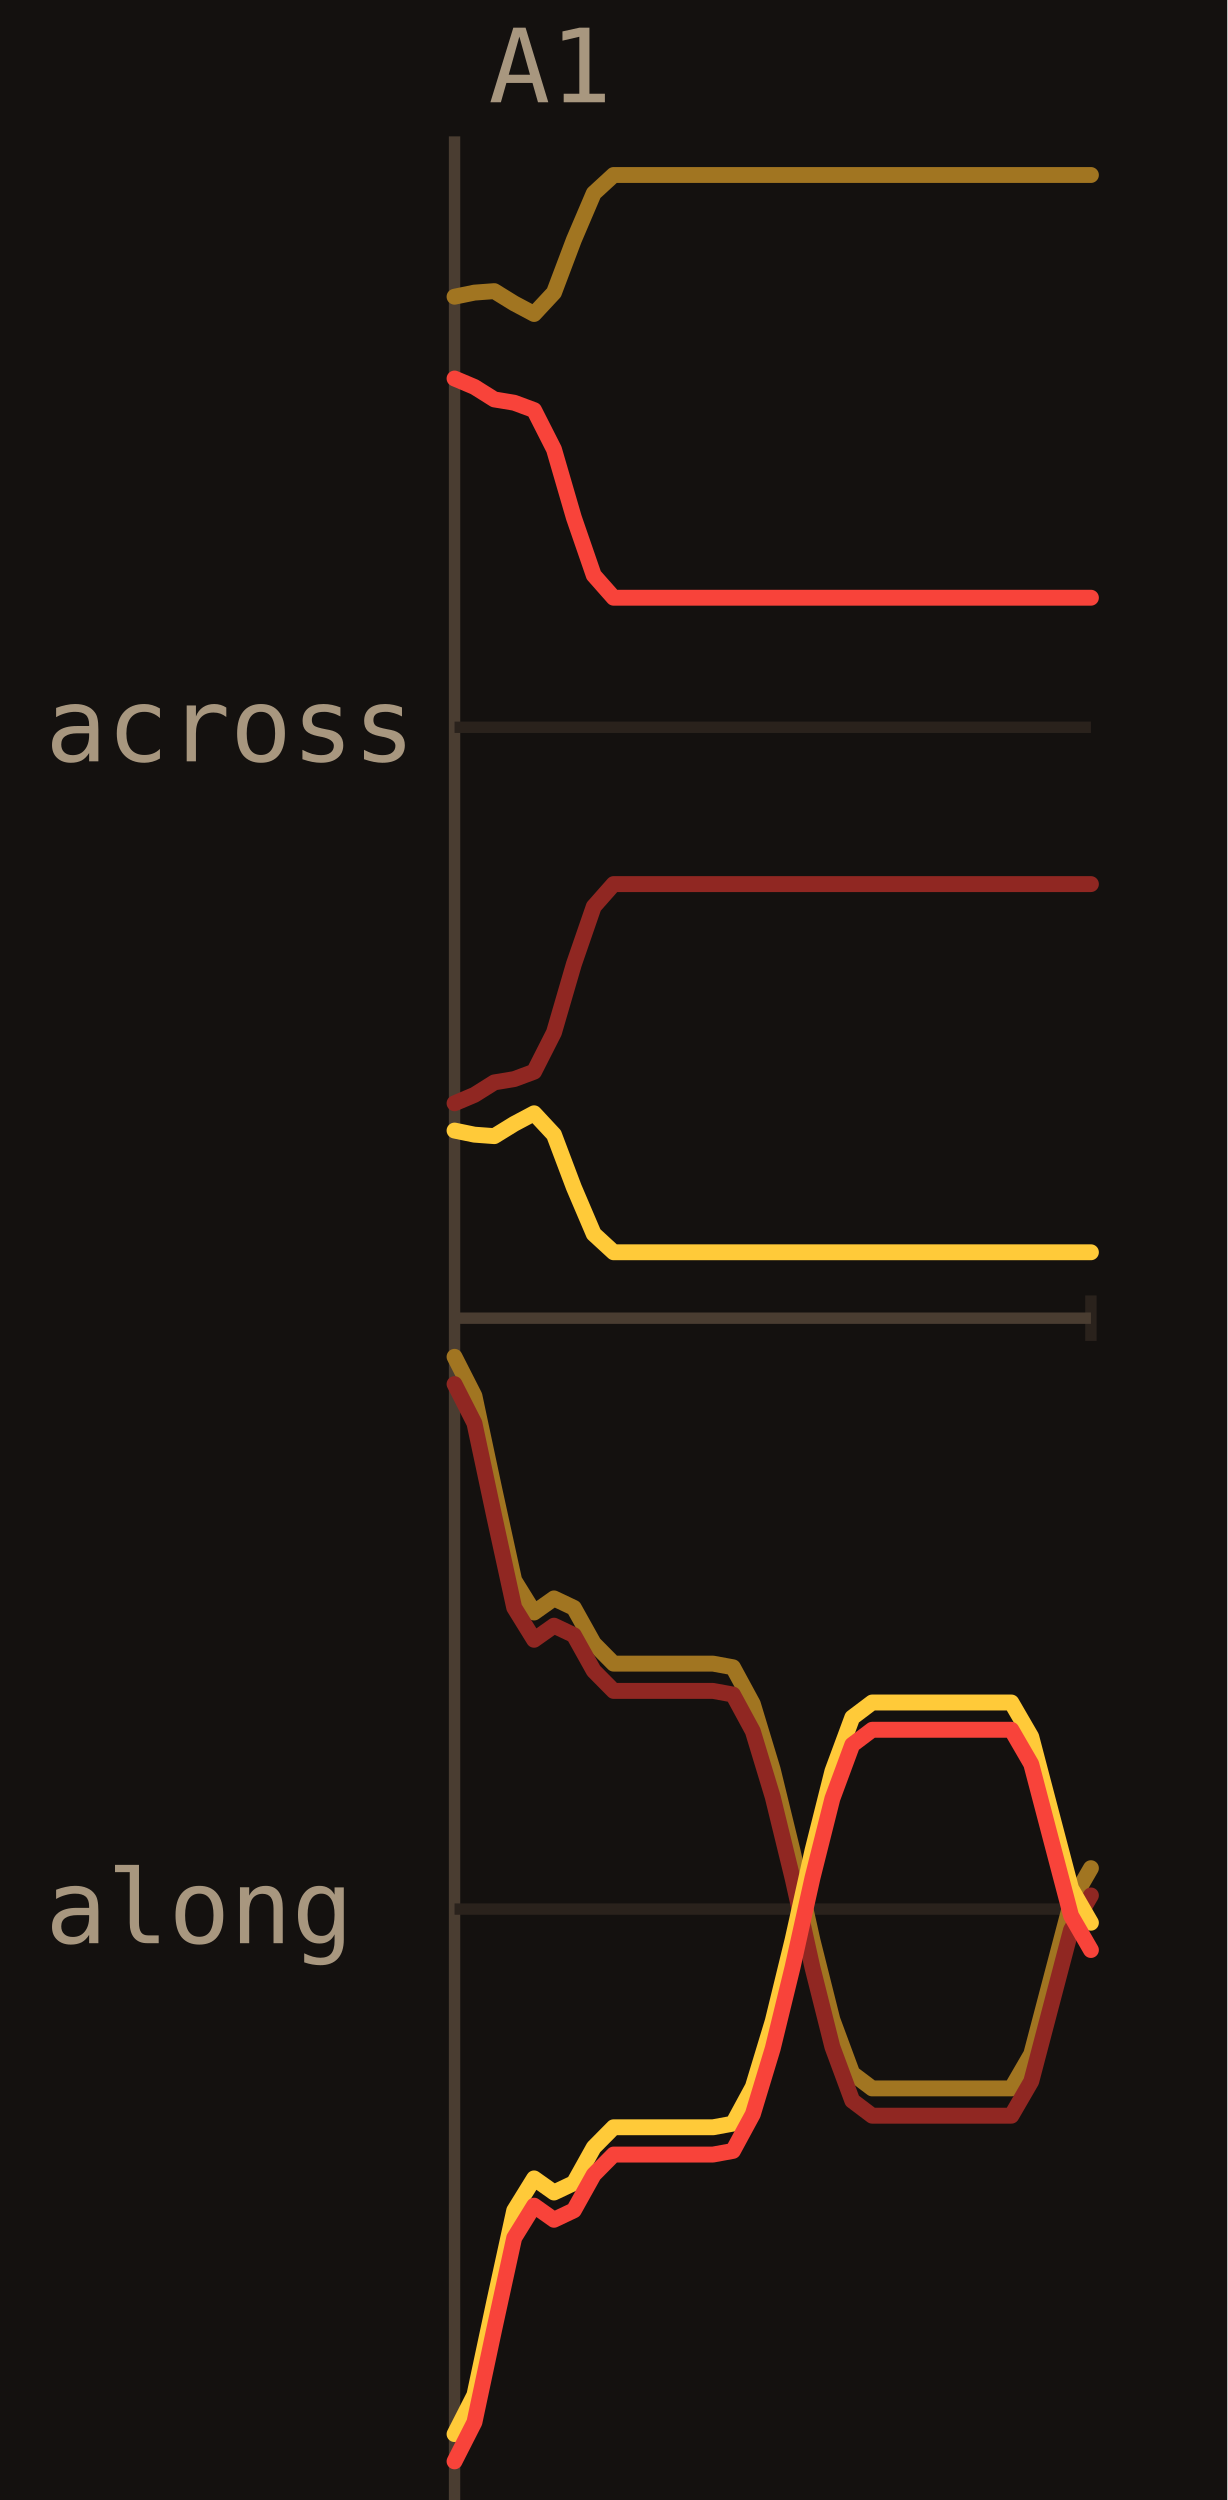
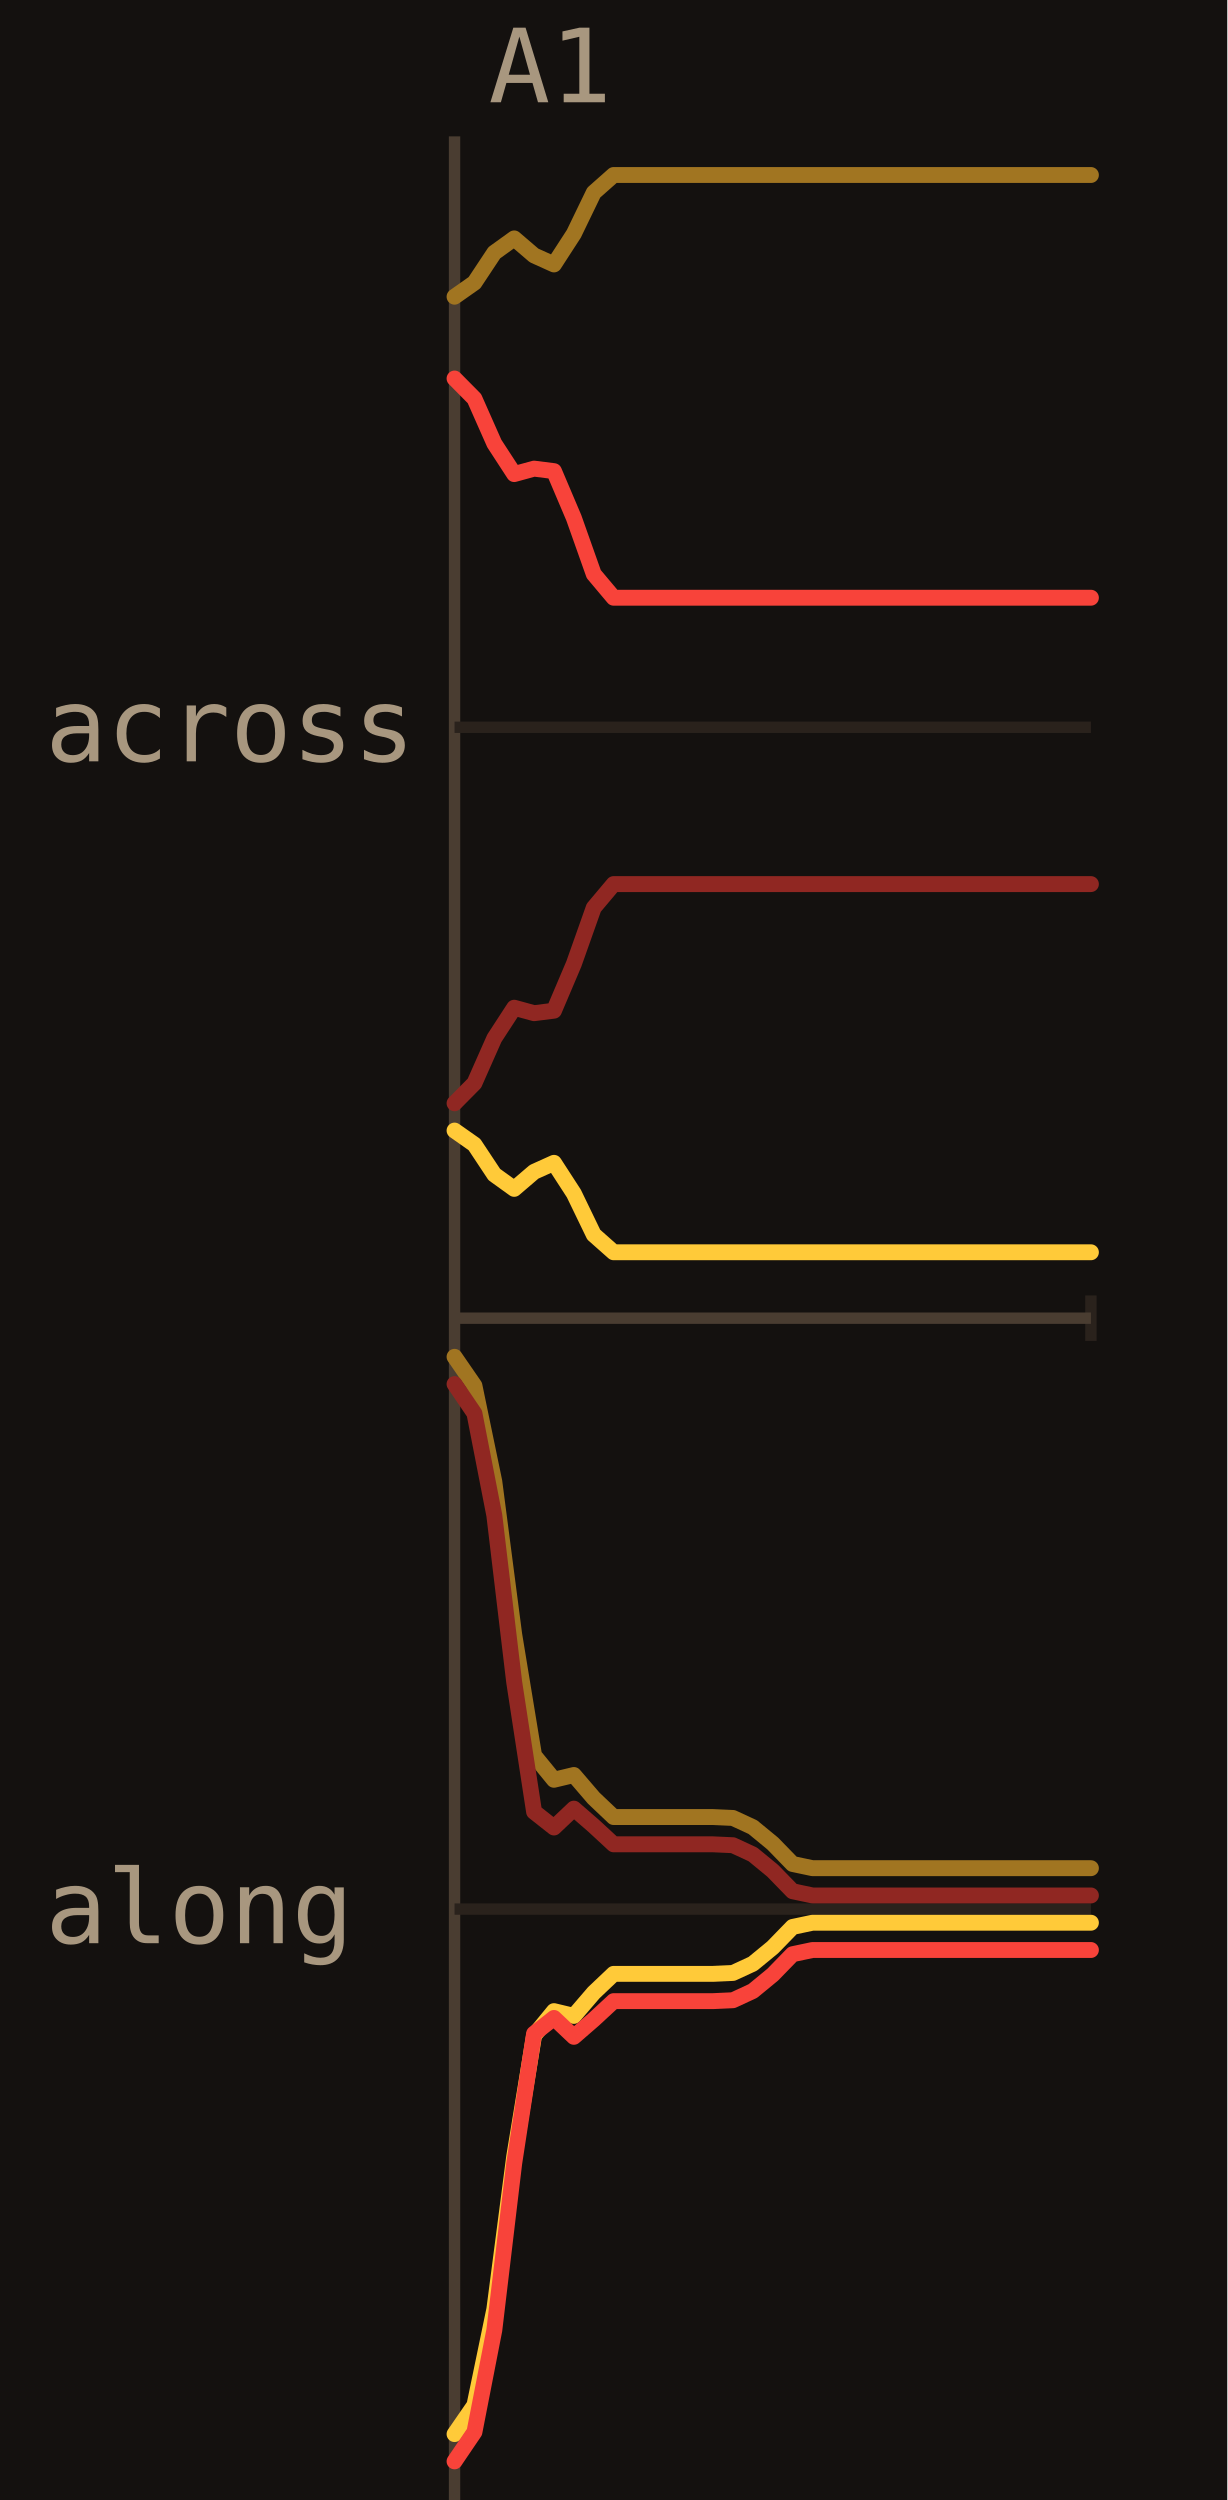
<svg xmlns="http://www.w3.org/2000/svg" viewBox="0 0 108 220" width="108" height="220" role="img">
  <rect width="108" height="220" fill="#14110f" />
  <path d="M40 12L40 220" stroke="#4a3d31" stroke-width="1" fill="none" />
  <path d="M96 114L96 118" stroke="#2a221c" stroke-width="1" fill="none" />
  <path d="M40 64L96 64" stroke="#2a221c" stroke-width="1" fill="none" />
  <text x="4" y="67" fill="#a8977f" font-size="9" font-family="ui-monospace, Menlo, monospace">across</text>
  <path d="M40 168L96 168" stroke="#2a221c" stroke-width="1" fill="none" />
  <text x="4" y="171" fill="#a8977f" font-size="9" font-family="ui-monospace, Menlo, monospace">along</text>
  <path d="M40 116L96 116" stroke="#4a3d31" stroke-width="1" fill="none" />
  <text x="43" y="9" fill="#a8977f" font-size="9" font-family="ui-monospace, Menlo, monospace">A1</text>
-   <path d="M40 26.11L41.75 25.75L43.5 25.62L45.25 26.7L47 27.63L48.75 25.75L50.5 21.11L52.25 17.01L54 15.4L55.75 15.4L57.5 15.4L59.25 15.4L61 15.4L62.75 15.4L64.5 15.4L66.25 15.4L68 15.4L69.75 15.4L71.5 15.4L73.25 15.4L75 15.4L76.75 15.4L78.5 15.4L80.25 15.4L82 15.4L83.75 15.4L85.5 15.4L87.25 15.4L89 15.4L90.75 15.4L92.5 15.4L94.25 15.4L96 15.4" fill="none" stroke="#a17521" stroke-width="1.4" stroke-linecap="round" stroke-linejoin="round" />
-   <path d="M40 97.09L41.75 96.35L43.5 95.25L45.25 94.96L47 94.31L48.75 90.86L50.5 84.85L52.25 79.78L54 77.8L55.75 77.8L57.5 77.8L59.25 77.8L61 77.8L62.75 77.8L64.5 77.8L66.25 77.8L68 77.8L69.75 77.8L71.5 77.8L73.25 77.8L75 77.8L76.75 77.8L78.5 77.8L80.25 77.8L82 77.8L83.75 77.8L85.5 77.8L87.25 77.8L89 77.8L90.75 77.8L92.5 77.8L94.25 77.8L96 77.8" fill="none" stroke="#902722" stroke-width="1.4" stroke-linecap="round" stroke-linejoin="round" />
-   <path d="M40 99.49L41.75 99.85L43.5 99.98L45.25 98.9L47 97.97L48.75 99.85L50.5 104.49L52.25 108.59L54 110.2L55.75 110.2L57.5 110.2L59.25 110.2L61 110.2L62.75 110.2L64.5 110.2L66.25 110.2L68 110.2L69.75 110.2L71.5 110.2L73.25 110.2L75 110.2L76.75 110.2L78.5 110.2L80.25 110.2L82 110.2L83.75 110.2L85.5 110.2L87.25 110.2L89 110.2L90.75 110.2L92.5 110.2L94.25 110.2L96 110.2" fill="none" stroke="#ffca39" stroke-width="1.4" stroke-linecap="round" stroke-linejoin="round" />
-   <path d="M40 33.31L41.75 34.05L43.5 35.15L45.25 35.44L47 36.09L48.75 39.54L50.5 45.55L52.25 50.62L54 52.6L55.75 52.6L57.5 52.6L59.25 52.6L61 52.6L62.75 52.6L64.5 52.6L66.25 52.6L68 52.6L69.75 52.6L71.5 52.6L73.25 52.6L75 52.6L76.75 52.6L78.5 52.6L80.25 52.6L82 52.6L83.75 52.6L85.5 52.6L87.25 52.6L89 52.6L90.75 52.6L92.5 52.6L94.25 52.6L96 52.6" fill="none" stroke="#f8433a" stroke-width="1.4" stroke-linecap="round" stroke-linejoin="round" />
-   <path d="M40 119.4L41.75 122.84L43.5 131.06L45.25 139.07L47 141.9L48.75 140.66L50.5 141.49L52.25 144.63L54 146.4L55.75 146.4L57.5 146.4L59.25 146.4L61 146.4L62.75 146.4L64.5 146.72L66.25 149.95L68 155.73L69.75 162.9L71.5 170.76L73.25 177.73L75 182.46L76.75 183.78L78.5 183.78L80.25 183.78L82 183.78L83.75 183.78L85.5 183.78L87.25 183.78L89 183.78L90.75 180.76L92.5 174.09L94.25 167.43L96 164.4" fill="none" stroke="#a17521" stroke-width="1.4" stroke-linecap="round" stroke-linejoin="round" />
-   <path d="M40 121.8L41.75 125.24L43.5 133.46L45.25 141.47L47 144.3L48.75 143.06L50.5 143.89L52.25 147.03L54 148.8L55.75 148.8L57.5 148.8L59.25 148.8L61 148.8L62.75 148.8L64.5 149.12L66.25 152.35L68 158.13L69.75 165.3L71.5 173.16L73.25 180.13L75 184.86L76.75 186.18L78.5 186.18L80.25 186.18L82 186.18L83.75 186.18L85.5 186.18L87.25 186.18L89 186.18L90.75 183.16L92.5 176.49L94.25 169.83L96 166.8" fill="none" stroke="#902722" stroke-width="1.4" stroke-linecap="round" stroke-linejoin="round" />
-   <path d="M40 214.2L41.75 210.76L43.5 202.54L45.25 194.53L47 191.7L48.75 192.94L50.5 192.11L52.25 188.97L54 187.2L55.75 187.2L57.5 187.2L59.25 187.2L61 187.2L62.75 187.2L64.5 186.88L66.25 183.65L68 177.87L69.75 170.7L71.5 162.84L73.25 155.87L75 151.14L76.75 149.82L78.5 149.82L80.25 149.82L82 149.82L83.75 149.82L85.5 149.82L87.25 149.82L89 149.82L90.75 152.84L92.5 159.51L94.25 166.17L96 169.2" fill="none" stroke="#ffca39" stroke-width="1.4" stroke-linecap="round" stroke-linejoin="round" />
-   <path d="M40 216.6L41.75 213.16L43.5 204.94L45.25 196.93L47 194.1L48.75 195.34L50.5 194.51L52.25 191.37L54 189.6L55.75 189.6L57.5 189.6L59.25 189.6L61 189.6L62.75 189.6L64.5 189.28L66.25 186.05L68 180.27L69.75 173.1L71.5 165.24L73.25 158.27L75 153.54L76.75 152.22L78.5 152.22L80.25 152.22L82 152.22L83.75 152.22L85.5 152.22L87.25 152.22L89 152.22L90.75 155.24L92.5 161.91L94.25 168.57L96 171.6" fill="none" stroke="#f8433a" stroke-width="1.4" stroke-linecap="round" stroke-linejoin="round" />
+   <path d="M40 26.11L41.75 24.88L43.5 22.24L45.25 20.98L47 22.48L48.75 23.27L50.5 20.57L52.25 16.95L54 15.4L55.75 15.4L57.5 15.4L59.25 15.4L61 15.4L62.75 15.4L64.5 15.4L66.25 15.4L68 15.4L69.75 15.4L71.5 15.4L73.25 15.4L75 15.4L76.75 15.4L78.5 15.4L80.25 15.4L82 15.4L83.75 15.4L85.5 15.4L87.25 15.4L89 15.4L90.75 15.4L92.5 15.4L94.25 15.4L96 15.4" fill="none" stroke="#a17521" stroke-width="1.4" stroke-linecap="round" stroke-linejoin="round" />
+   <path d="M40 97.09L41.75 95.32L43.5 91.37L45.25 88.68L47 89.16L48.75 88.94L50.5 84.82L52.25 79.88L54 77.8L55.75 77.8L57.5 77.8L59.25 77.8L61 77.8L62.75 77.8L64.5 77.8L66.25 77.8L68 77.8L69.75 77.8L71.5 77.8L73.25 77.8L75 77.8L76.75 77.8L78.5 77.8L80.25 77.8L82 77.8L83.75 77.8L85.5 77.8L87.25 77.8L89 77.8L90.75 77.8L92.5 77.8L94.25 77.8L96 77.8" fill="none" stroke="#902722" stroke-width="1.4" stroke-linecap="round" stroke-linejoin="round" />
+   <path d="M40 99.49L41.75 100.72L43.5 103.36L45.25 104.62L47 103.12L48.75 102.33L50.5 105.03L52.25 108.65L54 110.2L55.75 110.2L57.5 110.2L59.25 110.2L61 110.2L62.75 110.2L64.5 110.2L66.25 110.2L68 110.2L69.75 110.2L71.5 110.2L73.25 110.2L75 110.2L76.75 110.2L78.5 110.2L80.25 110.2L82 110.2L83.75 110.2L85.5 110.2L87.25 110.2L89 110.2L90.75 110.2L92.5 110.2L94.25 110.2L96 110.2" fill="none" stroke="#ffca39" stroke-width="1.4" stroke-linecap="round" stroke-linejoin="round" />
+   <path d="M40 33.31L41.75 35.08L43.5 39.03L45.25 41.72L47 41.24L48.75 41.46L50.5 45.58L52.25 50.52L54 52.6L55.75 52.6L57.5 52.6L59.25 52.6L61 52.6L62.75 52.6L64.5 52.6L66.25 52.6L68 52.6L69.75 52.6L71.5 52.6L73.25 52.6L75 52.6L76.75 52.6L78.5 52.6L80.25 52.6L82 52.6L83.75 52.6L85.5 52.6L87.25 52.6L89 52.6L90.75 52.6L92.5 52.6L94.25 52.6L96 52.6" fill="none" stroke="#f8433a" stroke-width="1.4" stroke-linecap="round" stroke-linejoin="round" />
+   <path d="M40 119.4L41.75 121.94L43.5 130.38L45.25 143.83L47 154.48L48.75 156.62L50.5 156.2L52.25 158.24L54 159.9L55.75 159.9L57.5 159.9L59.25 159.9L61 159.9L62.75 159.9L64.5 159.98L66.25 160.79L68 162.23L69.75 164.03L71.5 164.4L73.25 164.4L75 164.4L76.75 164.4L78.5 164.4L80.25 164.4L82 164.4L83.75 164.4L85.5 164.4L87.25 164.4L89 164.4L90.75 164.4L92.5 164.4L94.25 164.4L96 164.4" fill="none" stroke="#a17521" stroke-width="1.4" stroke-linecap="round" stroke-linejoin="round" />
+   <path d="M40 121.8L41.75 124.38L43.5 133.35L45.25 148.03L47 159.44L48.75 160.82L50.5 159.16L52.25 160.68L54 162.3L55.75 162.3L57.5 162.3L59.25 162.3L61 162.3L62.75 162.3L64.5 162.38L66.25 163.19L68 164.63L69.75 166.43L71.5 166.8L73.25 166.8L75 166.8L76.75 166.8L78.5 166.8L80.25 166.8L82 166.8L83.75 166.8L85.5 166.8L87.25 166.8L89 166.8L90.75 166.8L92.5 166.8L94.25 166.8L96 166.8" fill="none" stroke="#902722" stroke-width="1.4" stroke-linecap="round" stroke-linejoin="round" />
+   <path d="M40 214.2L41.75 211.66L43.5 203.22L45.25 189.77L47 179.12L48.75 176.98L50.5 177.4L52.25 175.36L54 173.7L55.75 173.7L57.5 173.7L59.25 173.7L61 173.7L62.75 173.7L64.5 173.62L66.25 172.81L68 171.37L69.75 169.57L71.5 169.2L73.25 169.2L75 169.2L76.75 169.2L78.5 169.2L80.25 169.2L82 169.2L83.75 169.2L85.5 169.2L87.25 169.2L89 169.2L90.75 169.2L92.5 169.2L94.25 169.2L96 169.2" fill="none" stroke="#ffca39" stroke-width="1.4" stroke-linecap="round" stroke-linejoin="round" />
+   <path d="M40 216.6L41.75 214.02L43.5 205.05L45.25 190.37L47 178.96L48.75 177.58L50.5 179.24L52.25 177.72L54 176.1L55.75 176.1L57.5 176.1L59.25 176.1L61 176.1L62.75 176.1L64.5 176.02L66.25 175.21L68 173.77L69.75 171.97L71.5 171.6L73.25 171.6L75 171.6L76.75 171.6L78.5 171.6L80.25 171.6L82 171.6L83.75 171.6L85.5 171.6L87.25 171.6L89 171.6L90.75 171.6L92.5 171.6L94.25 171.6L96 171.6" fill="none" stroke="#f8433a" stroke-width="1.4" stroke-linecap="round" stroke-linejoin="round" />
</svg>
